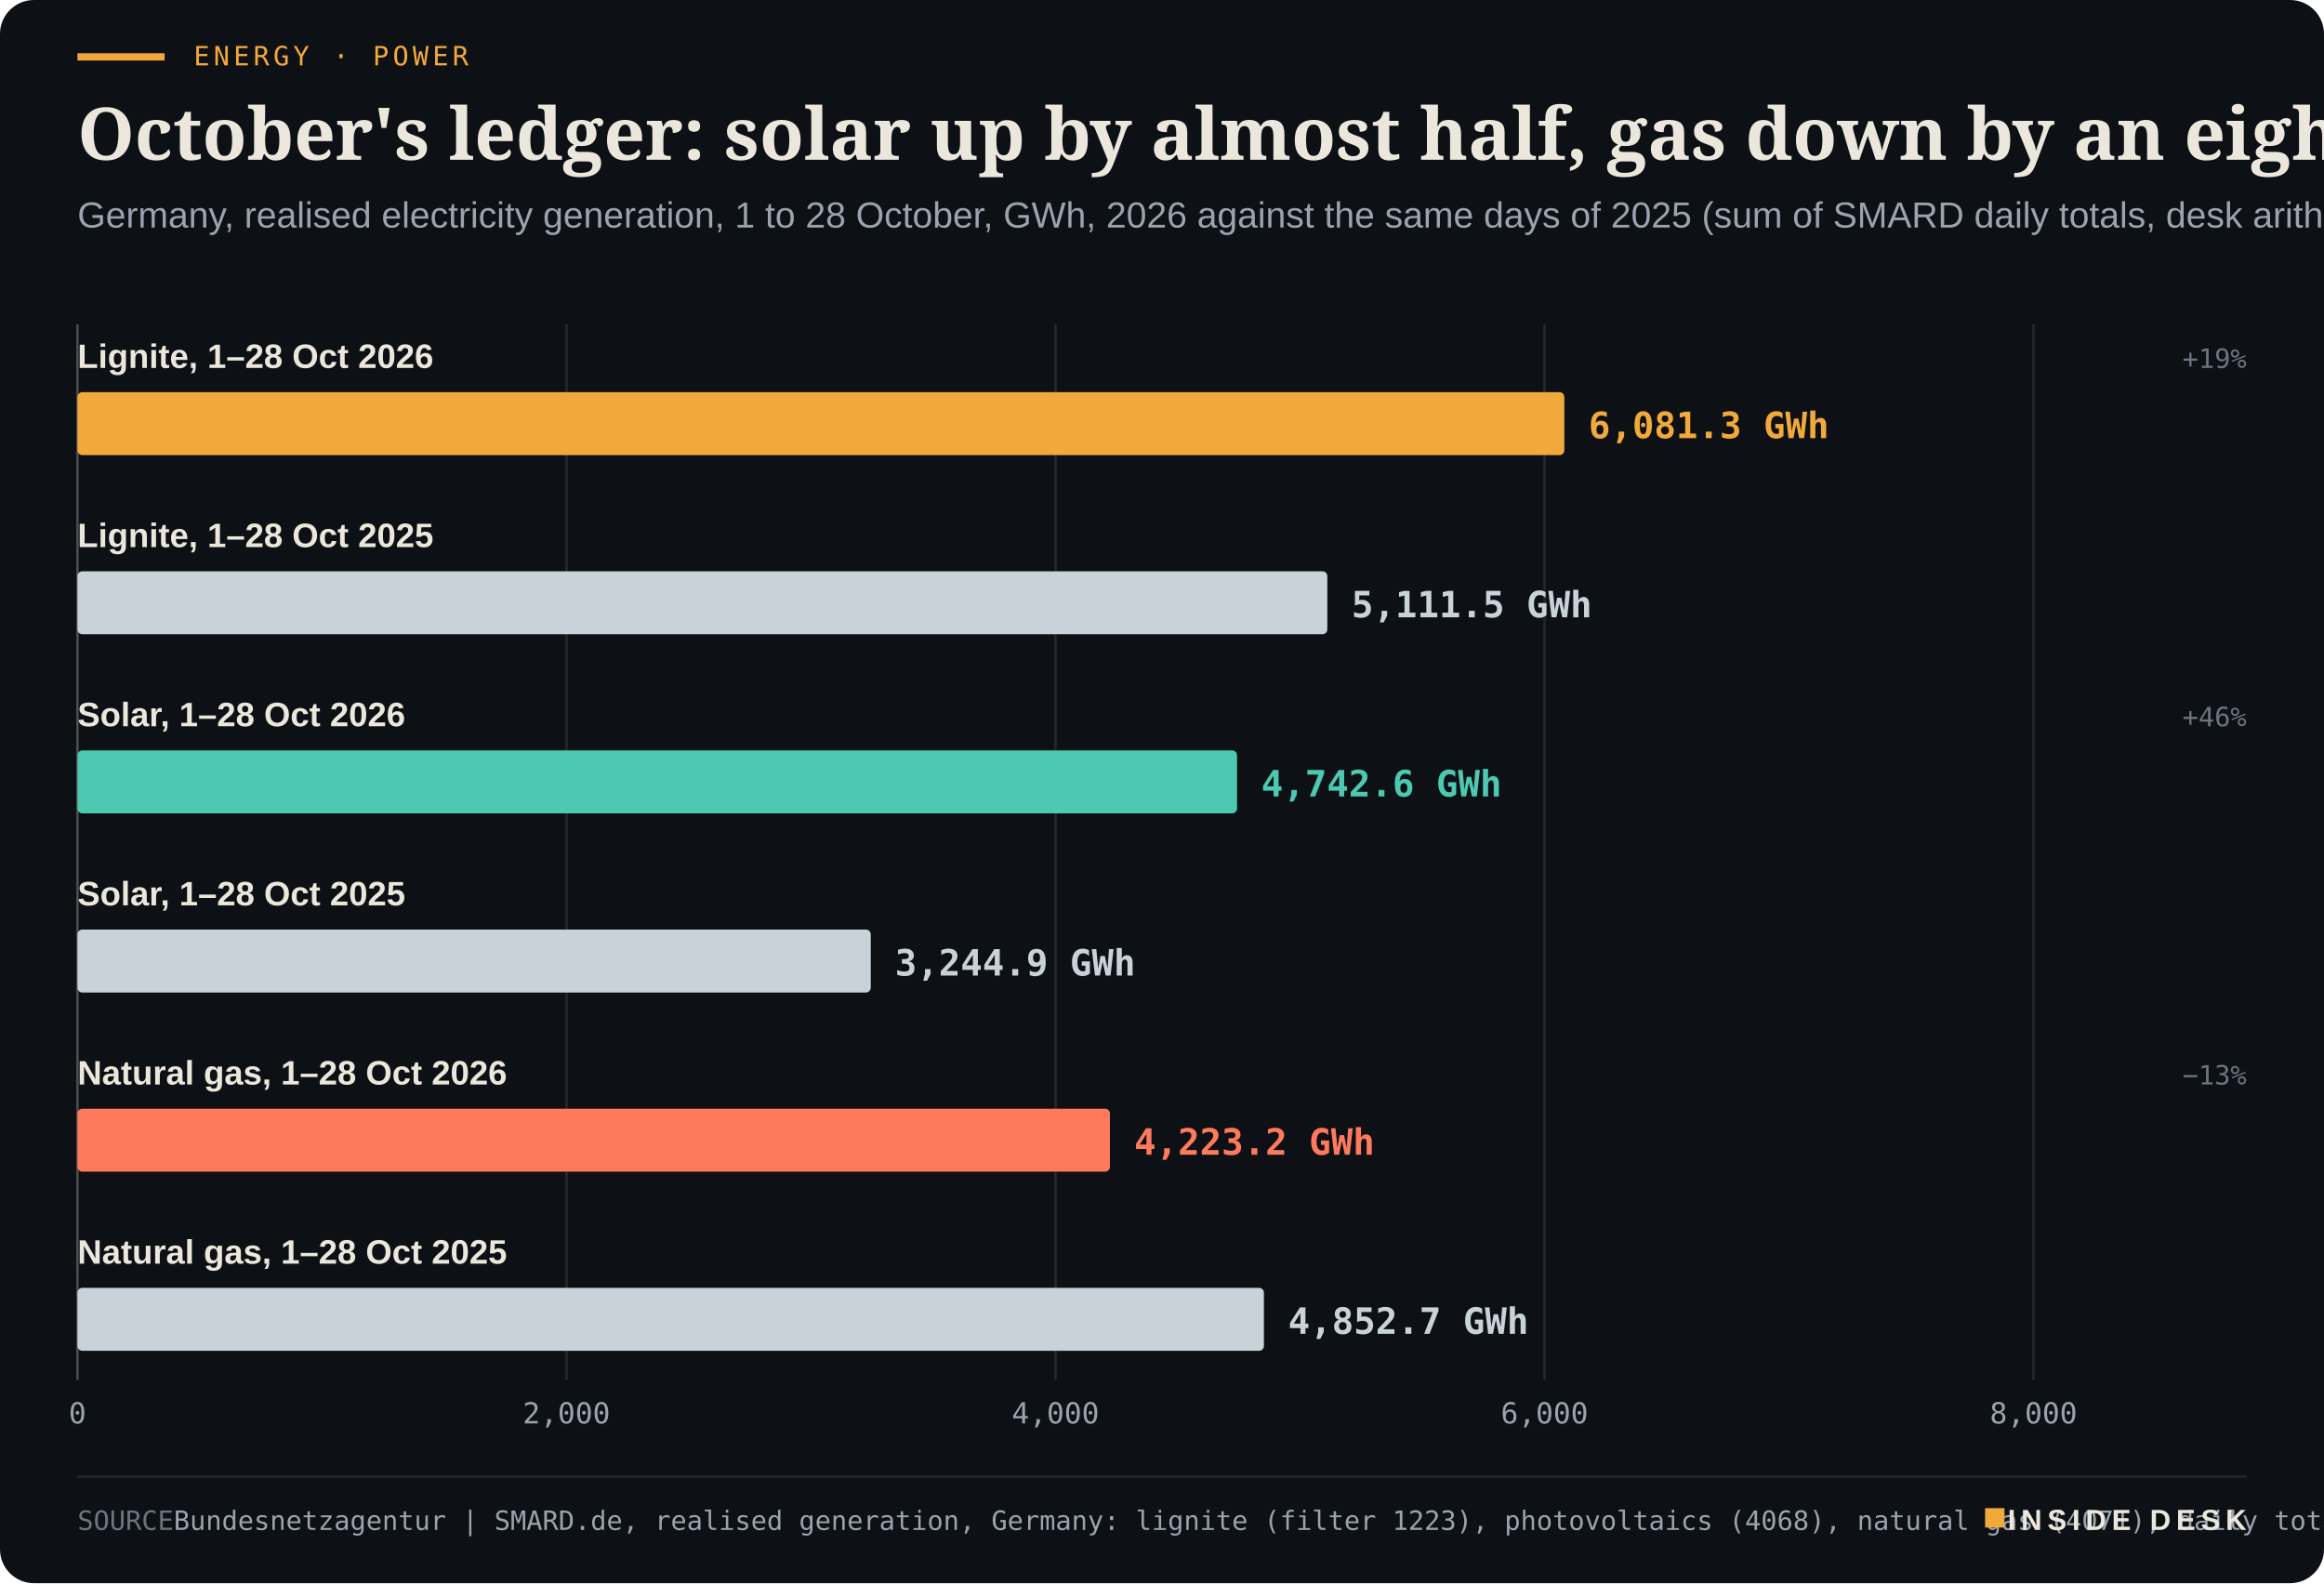
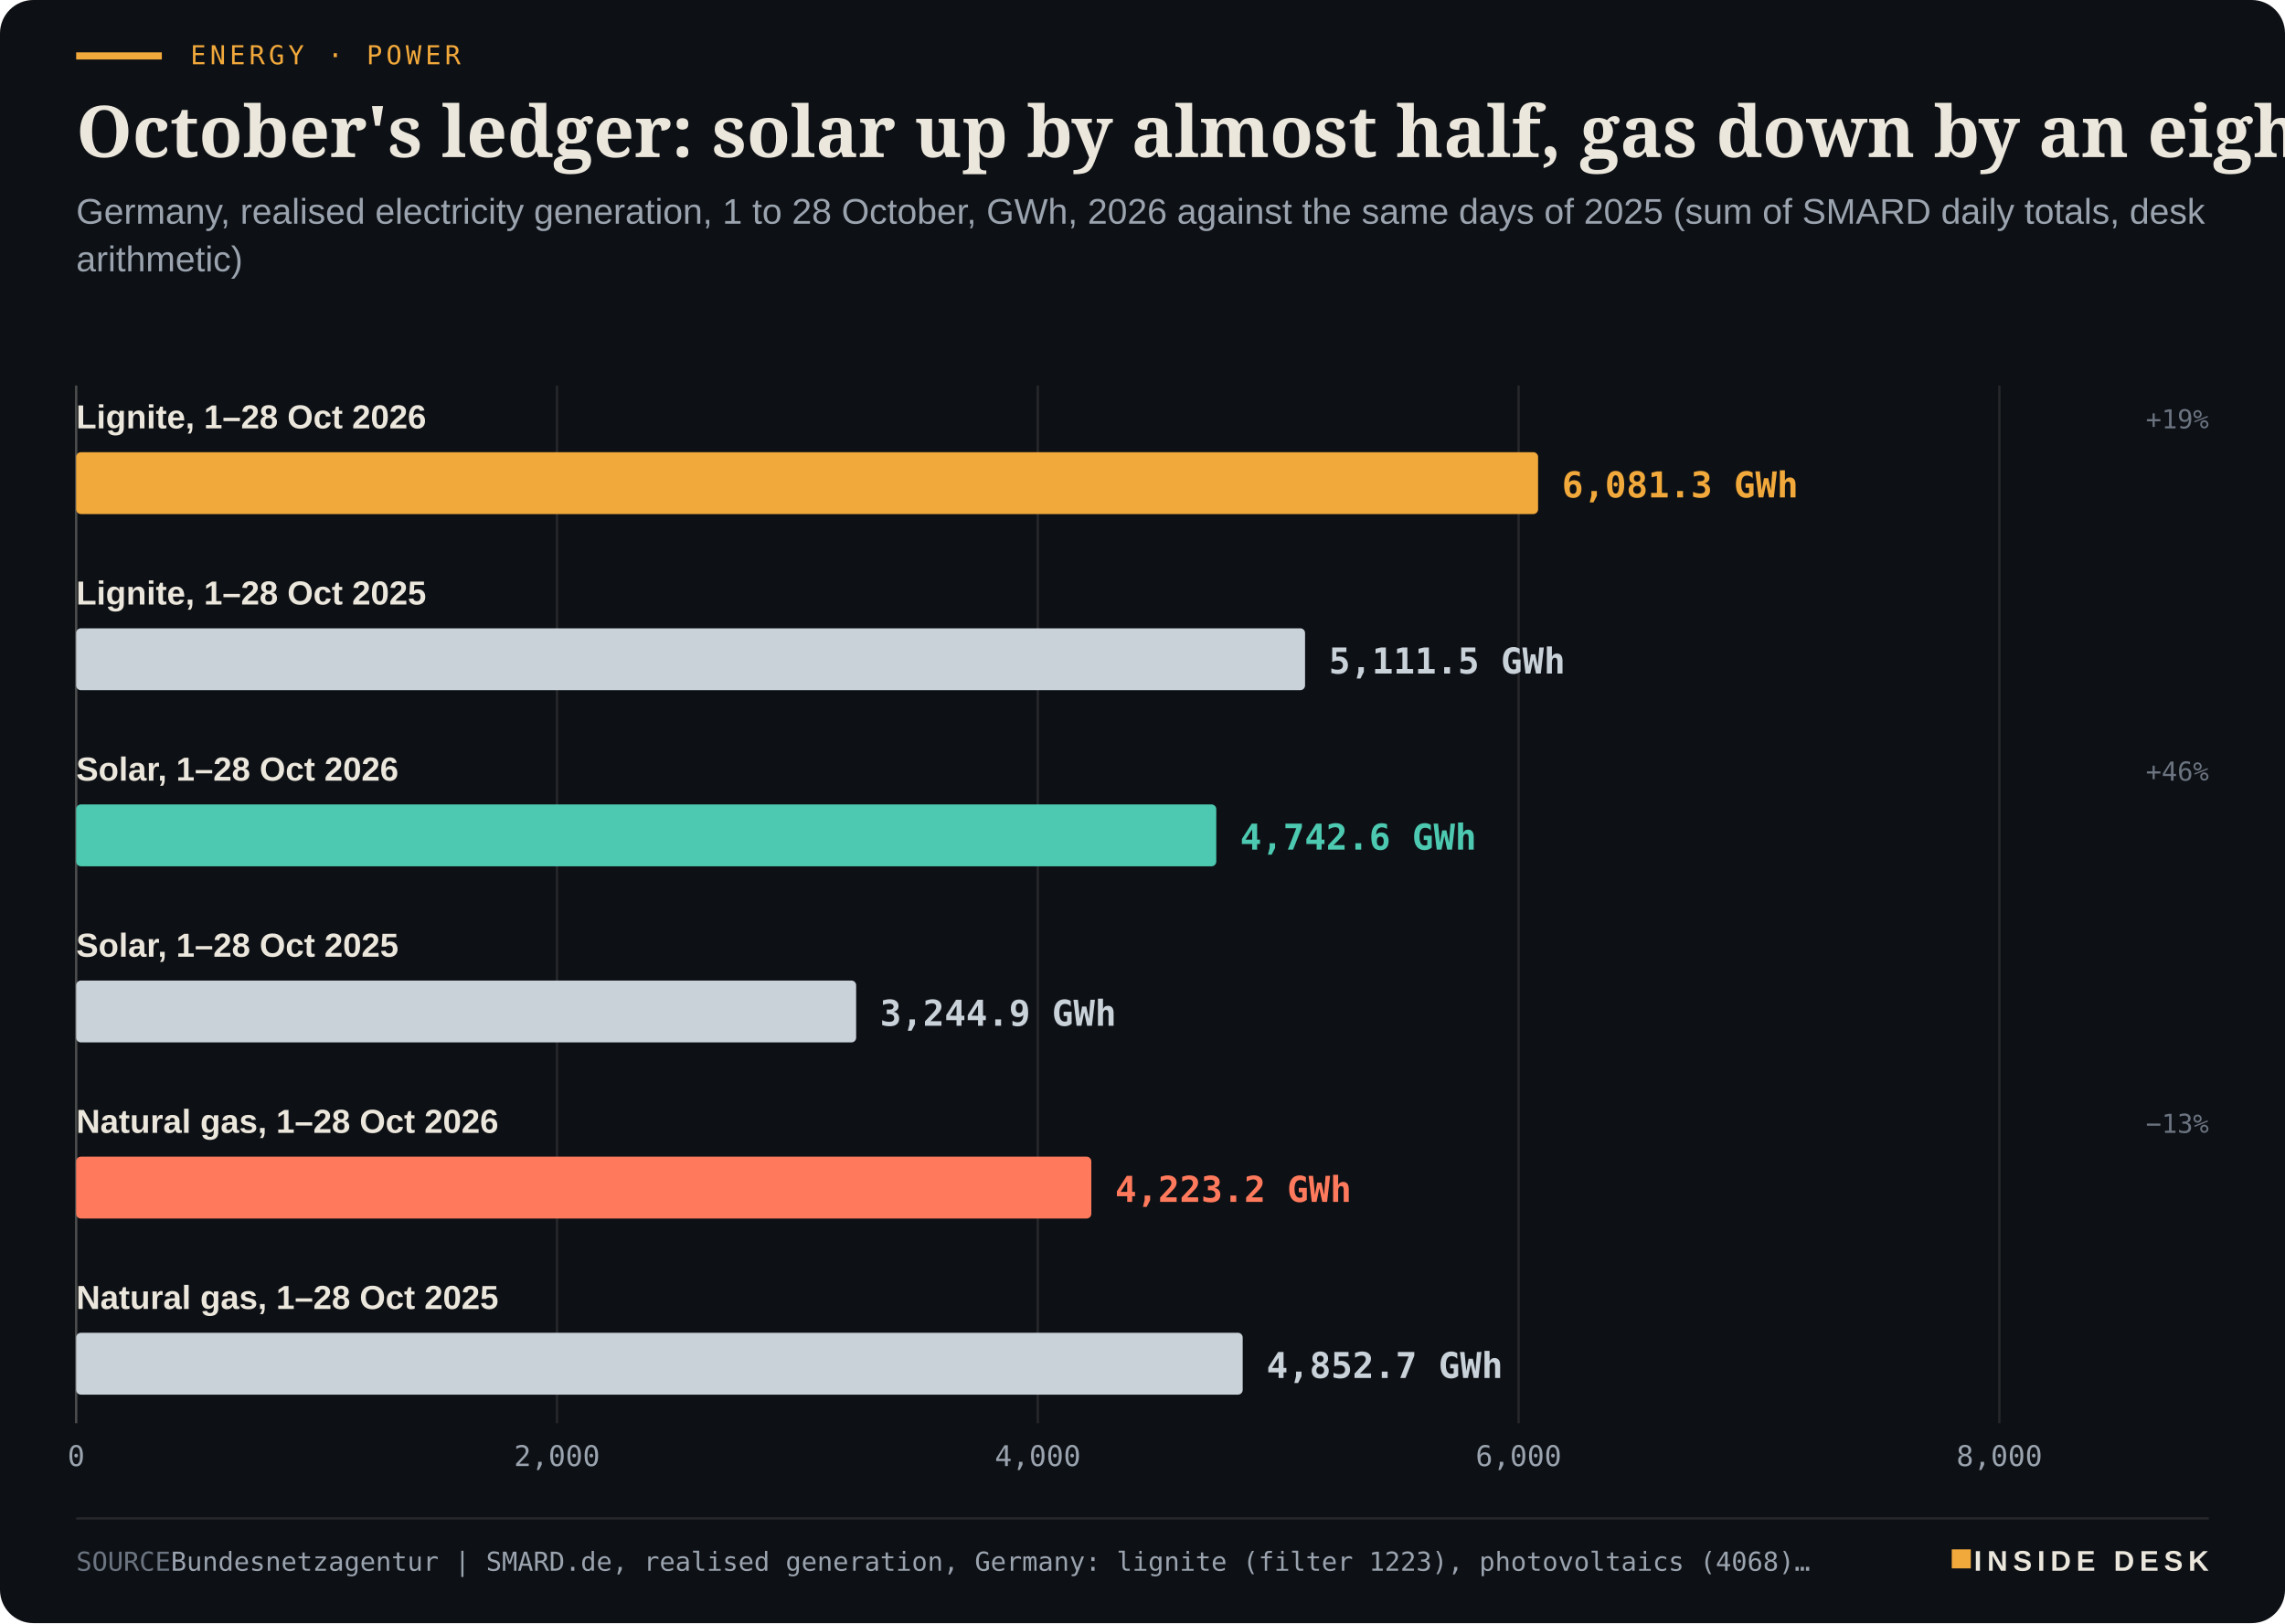
- <svg xmlns="http://www.w3.org/2000/svg" viewBox="0 0 960 654" width="960" height="654" role="img" aria-labelledby="de-october-mix-29pm-t de-october-mix-29pm-d" class="desk-plate" style="max-width:100%;height:auto">
+ <svg xmlns="http://www.w3.org/2000/svg" viewBox="0 0 960 682" width="960" height="682" role="img" aria-labelledby="de-october-mix-29pm-t de-october-mix-29pm-d" class="desk-plate" style="max-width:100%;height:auto">
  <defs>
    <style>@font-face{font-family:Newsreader;font-weight:600;src:url(../assets/fonts/newsreader-disp.woff2) format("woff2")}@font-face{font-family:"Familjen Grotesk";src:url(../assets/fonts/familjen.woff2) format("woff2")}@font-face{font-family:"JetBrains Mono";src:url(../assets/fonts/jetbrains-mono.woff2) format("woff2")}</style>
    <pattern id="de-october-mix-29pm-hatch" width="6" height="6" patternUnits="userSpaceOnUse" patternTransform="rotate(45)">
      <rect width="6" height="6" fill="none" />
      <line x1="0" y1="0" x2="0" y2="6" stroke="#F2A93B" stroke-width="2.2" opacity=".9" />
    </pattern>
  </defs>
-   <rect width="960" height="654" rx="14" fill="#0D1015" />
+   <rect width="960" height="682" rx="14" fill="#0D1015" />
  <rect x="32" y="22" width="36" height="3" fill="#F2A93B" />
  <text x="80" y="27" font-family="'JetBrains Mono', ui-monospace, Menlo, Consolas, monospace" font-size="11" letter-spacing="1.6" fill="#F2A93B">ENERGY · POWER</text>
  <text x="32" y="66" font-family="Newsreader, 'Iowan Old Style', Georgia, serif" font-weight="600" font-size="30" fill="#ECE7DC">October's ledger: solar up by almost half, gas down by an eighth</text>
-   <text x="32" y="94" font-family="'Familjen Grotesk', 'Helvetica Neue', Arial, sans-serif" font-size="15" fill="#9AA3AE">Germany, realised electricity generation, 1 to 28 October, GWh, 2026 against the same days of 2025 (sum of SMARD daily totals, desk arithmetic)</text>
-   <line x1="32.0" x2="32.0" y1="134" y2="570" stroke="rgba(236,231,220,0.28)" />
-   <text x="32.0" y="588" text-anchor="middle" font-family="'JetBrains Mono', ui-monospace, Menlo, Consolas, monospace" font-size="12" fill="#9AA3AE">0</text>
-   <line x1="234.0" x2="234.0" y1="134" y2="570" stroke="rgba(236,231,220,0.11)" />
-   <text x="234.0" y="588" text-anchor="middle" font-family="'JetBrains Mono', ui-monospace, Menlo, Consolas, monospace" font-size="12" fill="#9AA3AE">2,000</text>
-   <line x1="436.0" x2="436.0" y1="134" y2="570" stroke="rgba(236,231,220,0.11)" />
-   <text x="436.0" y="588" text-anchor="middle" font-family="'JetBrains Mono', ui-monospace, Menlo, Consolas, monospace" font-size="12" fill="#9AA3AE">4,000</text>
-   <line x1="638.0" x2="638.0" y1="134" y2="570" stroke="rgba(236,231,220,0.11)" />
-   <text x="638.0" y="588" text-anchor="middle" font-family="'JetBrains Mono', ui-monospace, Menlo, Consolas, monospace" font-size="12" fill="#9AA3AE">6,000</text>
-   <line x1="840.0" x2="840.0" y1="134" y2="570" stroke="rgba(236,231,220,0.11)" />
-   <text x="840.0" y="588" text-anchor="middle" font-family="'JetBrains Mono', ui-monospace, Menlo, Consolas, monospace" font-size="12" fill="#9AA3AE">8,000</text>
-   <text x="32" y="152" font-family="'Familjen Grotesk', 'Helvetica Neue', Arial, sans-serif" font-weight="700" font-size="14" fill="#ECE7DC">Lignite, 1–28 Oct 2026</text>
-   <text x="928" y="152" text-anchor="end" font-family="'JetBrains Mono', ui-monospace, Menlo, Consolas, monospace" font-size="11" fill="#6B7480">+19%</text>
-   <rect x="32" y="162" width="614.2" height="26" rx="2" fill="#F2A93B" />
-   <text x="656.2" y="181" font-family="'JetBrains Mono', ui-monospace, Menlo, Consolas, monospace" font-weight="600" font-size="15" fill="#F2A93B">6,081.3 GWh</text>
-   <text x="32" y="226" font-family="'Familjen Grotesk', 'Helvetica Neue', Arial, sans-serif" font-weight="700" font-size="14" fill="#ECE7DC">Lignite, 1–28 Oct 2025</text>
-   <rect x="32" y="236" width="516.3" height="26" rx="2" fill="#C9D1D9" />
-   <text x="558.3" y="255" font-family="'JetBrains Mono', ui-monospace, Menlo, Consolas, monospace" font-weight="600" font-size="15" fill="#C9D1D9">5,111.5 GWh</text>
-   <text x="32" y="300" font-family="'Familjen Grotesk', 'Helvetica Neue', Arial, sans-serif" font-weight="700" font-size="14" fill="#ECE7DC">Solar, 1–28 Oct 2026</text>
-   <text x="928" y="300" text-anchor="end" font-family="'JetBrains Mono', ui-monospace, Menlo, Consolas, monospace" font-size="11" fill="#6B7480">+46%</text>
-   <rect x="32" y="310" width="479.0" height="26" rx="2" fill="#4CC9B0" />
-   <text x="521.0" y="329" font-family="'JetBrains Mono', ui-monospace, Menlo, Consolas, monospace" font-weight="600" font-size="15" fill="#4CC9B0">4,742.6 GWh</text>
-   <text x="32" y="374" font-family="'Familjen Grotesk', 'Helvetica Neue', Arial, sans-serif" font-weight="700" font-size="14" fill="#ECE7DC">Solar, 1–28 Oct 2025</text>
-   <rect x="32" y="384" width="327.7" height="26" rx="2" fill="#C9D1D9" />
-   <text x="369.7" y="403" font-family="'JetBrains Mono', ui-monospace, Menlo, Consolas, monospace" font-weight="600" font-size="15" fill="#C9D1D9">3,244.9 GWh</text>
-   <text x="32" y="448" font-family="'Familjen Grotesk', 'Helvetica Neue', Arial, sans-serif" font-weight="700" font-size="14" fill="#ECE7DC">Natural gas, 1–28 Oct 2026</text>
-   <text x="928" y="448" text-anchor="end" font-family="'JetBrains Mono', ui-monospace, Menlo, Consolas, monospace" font-size="11" fill="#6B7480">−13%</text>
-   <rect x="32" y="458" width="426.5" height="26" rx="2" fill="#FF7A5C" />
-   <text x="468.5" y="477" font-family="'JetBrains Mono', ui-monospace, Menlo, Consolas, monospace" font-weight="600" font-size="15" fill="#FF7A5C">4,223.2 GWh</text>
-   <text x="32" y="522" font-family="'Familjen Grotesk', 'Helvetica Neue', Arial, sans-serif" font-weight="700" font-size="14" fill="#ECE7DC">Natural gas, 1–28 Oct 2025</text>
-   <rect x="32" y="532" width="490.1" height="26" rx="2" fill="#C9D1D9" />
-   <text x="532.1" y="551" font-family="'JetBrains Mono', ui-monospace, Menlo, Consolas, monospace" font-weight="600" font-size="15" fill="#C9D1D9">4,852.7 GWh</text>
-   <line x1="32" x2="928" y1="610" y2="610" stroke="rgba(236,231,220,0.11)" />
-   <text x="32" y="632" font-family="'JetBrains Mono', ui-monospace, Menlo, Consolas, monospace" font-size="11" fill="#9AA3AE">
-     <tspan fill="#6B7480">SOURCE </tspan>Bundesnetzagentur | SMARD.de, realised generation, Germany: lignite (filter 1223), photovoltaics (4068), natural gas (4071), daily totals 1–28 Oct 2025 and 2026, retrieved 29 Oct 2026, 16:24 CET, summed and rounded to 0.1 GWh by Inside Desk · CC BY 4.0</text>
-   <rect x="820" y="623" width="8" height="8" fill="#F2A93B" />
-   <text x="928" y="632" text-anchor="end" font-family="'Familjen Grotesk', 'Helvetica Neue', Arial, sans-serif" font-weight="700" font-size="12" letter-spacing="2.2" fill="#ECE7DC">INSIDE DESK</text>
+   <text x="32" y="94" font-family="'Familjen Grotesk', 'Helvetica Neue', Arial, sans-serif" font-size="15" fill="#9AA3AE">Germany, realised electricity generation, 1 to 28 October, GWh, 2026 against the same days of 2025 (sum of SMARD daily totals, desk</text>
+   <text x="32" y="114" font-family="'Familjen Grotesk', 'Helvetica Neue', Arial, sans-serif" font-size="15" fill="#9AA3AE">arithmetic)</text>
+   <line x1="32.0" x2="32.0" y1="162" y2="598" stroke="rgba(236,231,220,0.28)" />
+   <text x="32.0" y="616" text-anchor="middle" font-family="'JetBrains Mono', ui-monospace, Menlo, Consolas, monospace" font-size="12" fill="#9AA3AE">0</text>
+   <line x1="234.0" x2="234.0" y1="162" y2="598" stroke="rgba(236,231,220,0.11)" />
+   <text x="234.0" y="616" text-anchor="middle" font-family="'JetBrains Mono', ui-monospace, Menlo, Consolas, monospace" font-size="12" fill="#9AA3AE">2,000</text>
+   <line x1="436.0" x2="436.0" y1="162" y2="598" stroke="rgba(236,231,220,0.11)" />
+   <text x="436.0" y="616" text-anchor="middle" font-family="'JetBrains Mono', ui-monospace, Menlo, Consolas, monospace" font-size="12" fill="#9AA3AE">4,000</text>
+   <line x1="638.0" x2="638.0" y1="162" y2="598" stroke="rgba(236,231,220,0.11)" />
+   <text x="638.0" y="616" text-anchor="middle" font-family="'JetBrains Mono', ui-monospace, Menlo, Consolas, monospace" font-size="12" fill="#9AA3AE">6,000</text>
+   <line x1="840.0" x2="840.0" y1="162" y2="598" stroke="rgba(236,231,220,0.11)" />
+   <text x="840.0" y="616" text-anchor="middle" font-family="'JetBrains Mono', ui-monospace, Menlo, Consolas, monospace" font-size="12" fill="#9AA3AE">8,000</text>
+   <text x="32" y="180" font-family="'Familjen Grotesk', 'Helvetica Neue', Arial, sans-serif" font-weight="700" font-size="14" fill="#ECE7DC">Lignite, 1–28 Oct 2026</text>
+   <text x="928" y="180" text-anchor="end" font-family="'JetBrains Mono', ui-monospace, Menlo, Consolas, monospace" font-size="11" fill="#6B7480">+19%</text>
+   <rect x="32" y="190" width="614.2" height="26" rx="2" fill="#F2A93B" />
+   <text x="656.2" y="209" font-family="'JetBrains Mono', ui-monospace, Menlo, Consolas, monospace" font-weight="600" font-size="15" fill="#F2A93B">6,081.3 GWh</text>
+   <text x="32" y="254" font-family="'Familjen Grotesk', 'Helvetica Neue', Arial, sans-serif" font-weight="700" font-size="14" fill="#ECE7DC">Lignite, 1–28 Oct 2025</text>
+   <rect x="32" y="264" width="516.3" height="26" rx="2" fill="#C9D1D9" />
+   <text x="558.3" y="283" font-family="'JetBrains Mono', ui-monospace, Menlo, Consolas, monospace" font-weight="600" font-size="15" fill="#C9D1D9">5,111.5 GWh</text>
+   <text x="32" y="328" font-family="'Familjen Grotesk', 'Helvetica Neue', Arial, sans-serif" font-weight="700" font-size="14" fill="#ECE7DC">Solar, 1–28 Oct 2026</text>
+   <text x="928" y="328" text-anchor="end" font-family="'JetBrains Mono', ui-monospace, Menlo, Consolas, monospace" font-size="11" fill="#6B7480">+46%</text>
+   <rect x="32" y="338" width="479.0" height="26" rx="2" fill="#4CC9B0" />
+   <text x="521.0" y="357" font-family="'JetBrains Mono', ui-monospace, Menlo, Consolas, monospace" font-weight="600" font-size="15" fill="#4CC9B0">4,742.6 GWh</text>
+   <text x="32" y="402" font-family="'Familjen Grotesk', 'Helvetica Neue', Arial, sans-serif" font-weight="700" font-size="14" fill="#ECE7DC">Solar, 1–28 Oct 2025</text>
+   <rect x="32" y="412" width="327.7" height="26" rx="2" fill="#C9D1D9" />
+   <text x="369.7" y="431" font-family="'JetBrains Mono', ui-monospace, Menlo, Consolas, monospace" font-weight="600" font-size="15" fill="#C9D1D9">3,244.9 GWh</text>
+   <text x="32" y="476" font-family="'Familjen Grotesk', 'Helvetica Neue', Arial, sans-serif" font-weight="700" font-size="14" fill="#ECE7DC">Natural gas, 1–28 Oct 2026</text>
+   <text x="928" y="476" text-anchor="end" font-family="'JetBrains Mono', ui-monospace, Menlo, Consolas, monospace" font-size="11" fill="#6B7480">−13%</text>
+   <rect x="32" y="486" width="426.5" height="26" rx="2" fill="#FF7A5C" />
+   <text x="468.5" y="505" font-family="'JetBrains Mono', ui-monospace, Menlo, Consolas, monospace" font-weight="600" font-size="15" fill="#FF7A5C">4,223.2 GWh</text>
+   <text x="32" y="550" font-family="'Familjen Grotesk', 'Helvetica Neue', Arial, sans-serif" font-weight="700" font-size="14" fill="#ECE7DC">Natural gas, 1–28 Oct 2025</text>
+   <rect x="32" y="560" width="490.1" height="26" rx="2" fill="#C9D1D9" />
+   <text x="532.1" y="579" font-family="'JetBrains Mono', ui-monospace, Menlo, Consolas, monospace" font-weight="600" font-size="15" fill="#C9D1D9">4,852.7 GWh</text>
+   <line x1="32" x2="928" y1="638" y2="638" stroke="rgba(236,231,220,0.11)" />
+   <text x="32" y="660" font-family="'JetBrains Mono', ui-monospace, Menlo, Consolas, monospace" font-size="11" fill="#9AA3AE">
+     <tspan fill="#6B7480">SOURCE </tspan>Bundesnetzagentur | SMARD.de, realised generation, Germany: lignite (filter 1223), photovoltaics (4068)…</text>
+   <rect x="820" y="651" width="8" height="8" fill="#F2A93B" />
+   <text x="928" y="660" text-anchor="end" font-family="'Familjen Grotesk', 'Helvetica Neue', Arial, sans-serif" font-weight="700" font-size="12" letter-spacing="2.2" fill="#ECE7DC">INSIDE DESK</text>
</svg>
